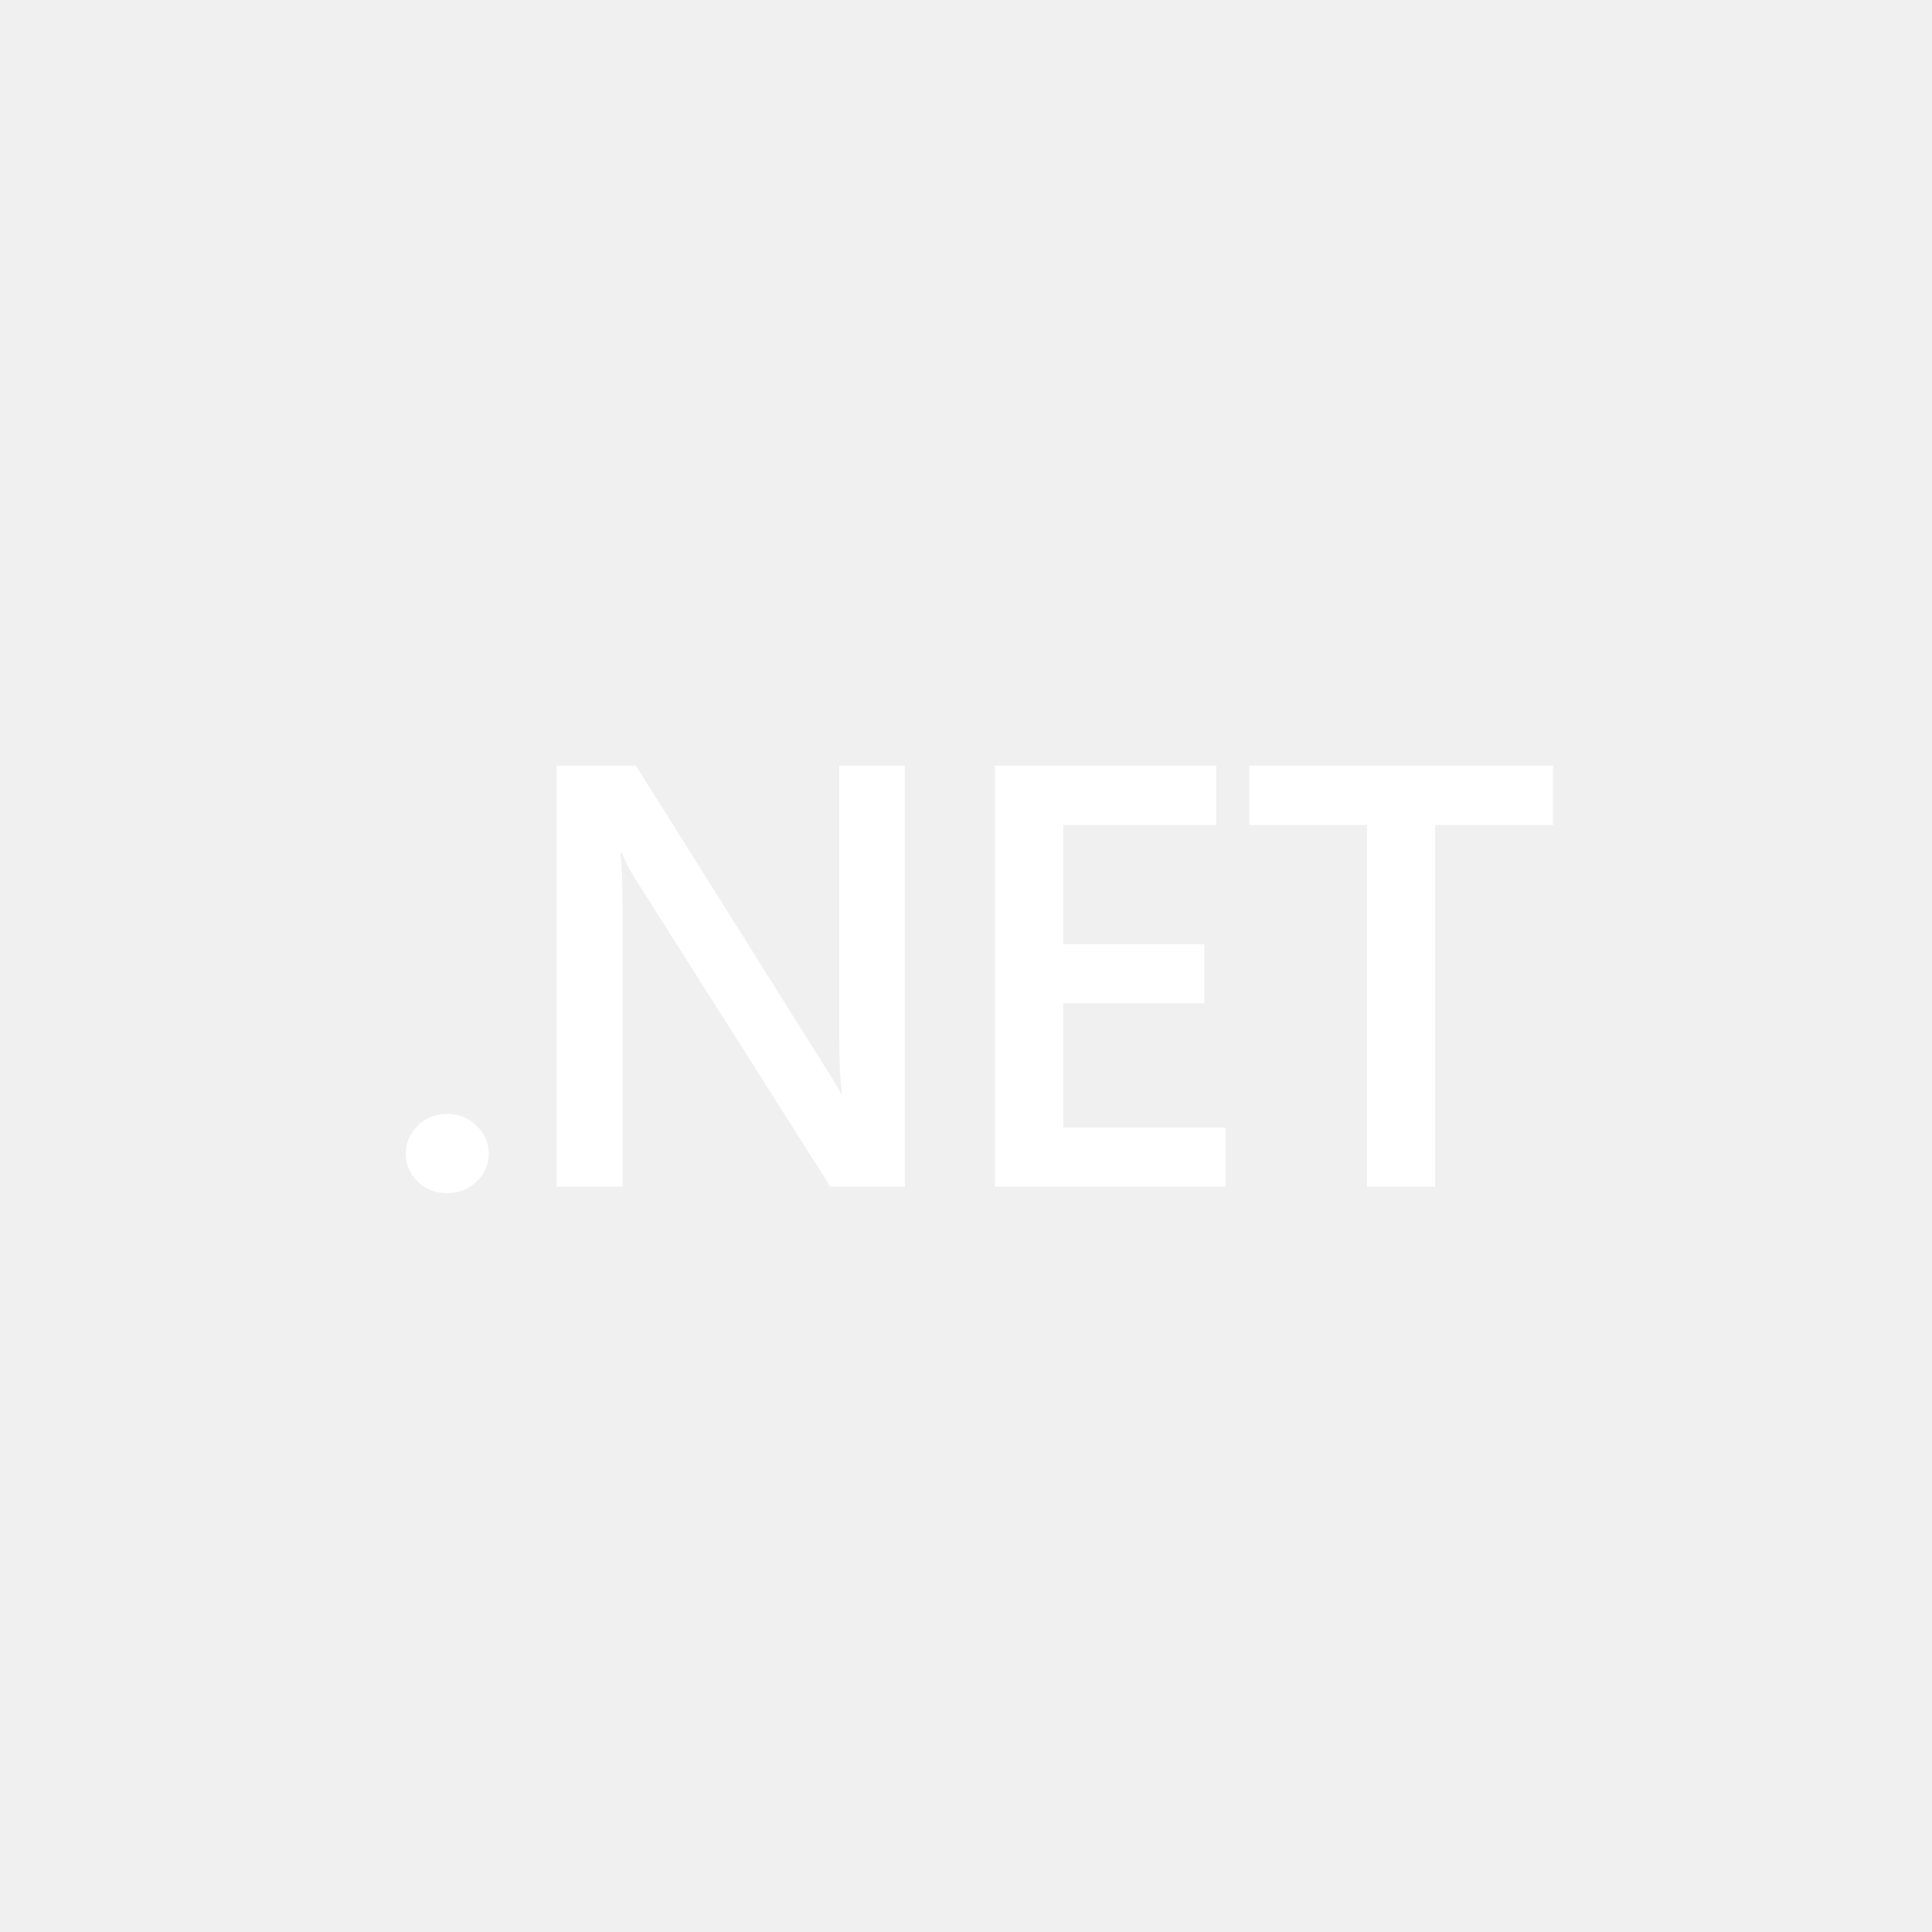
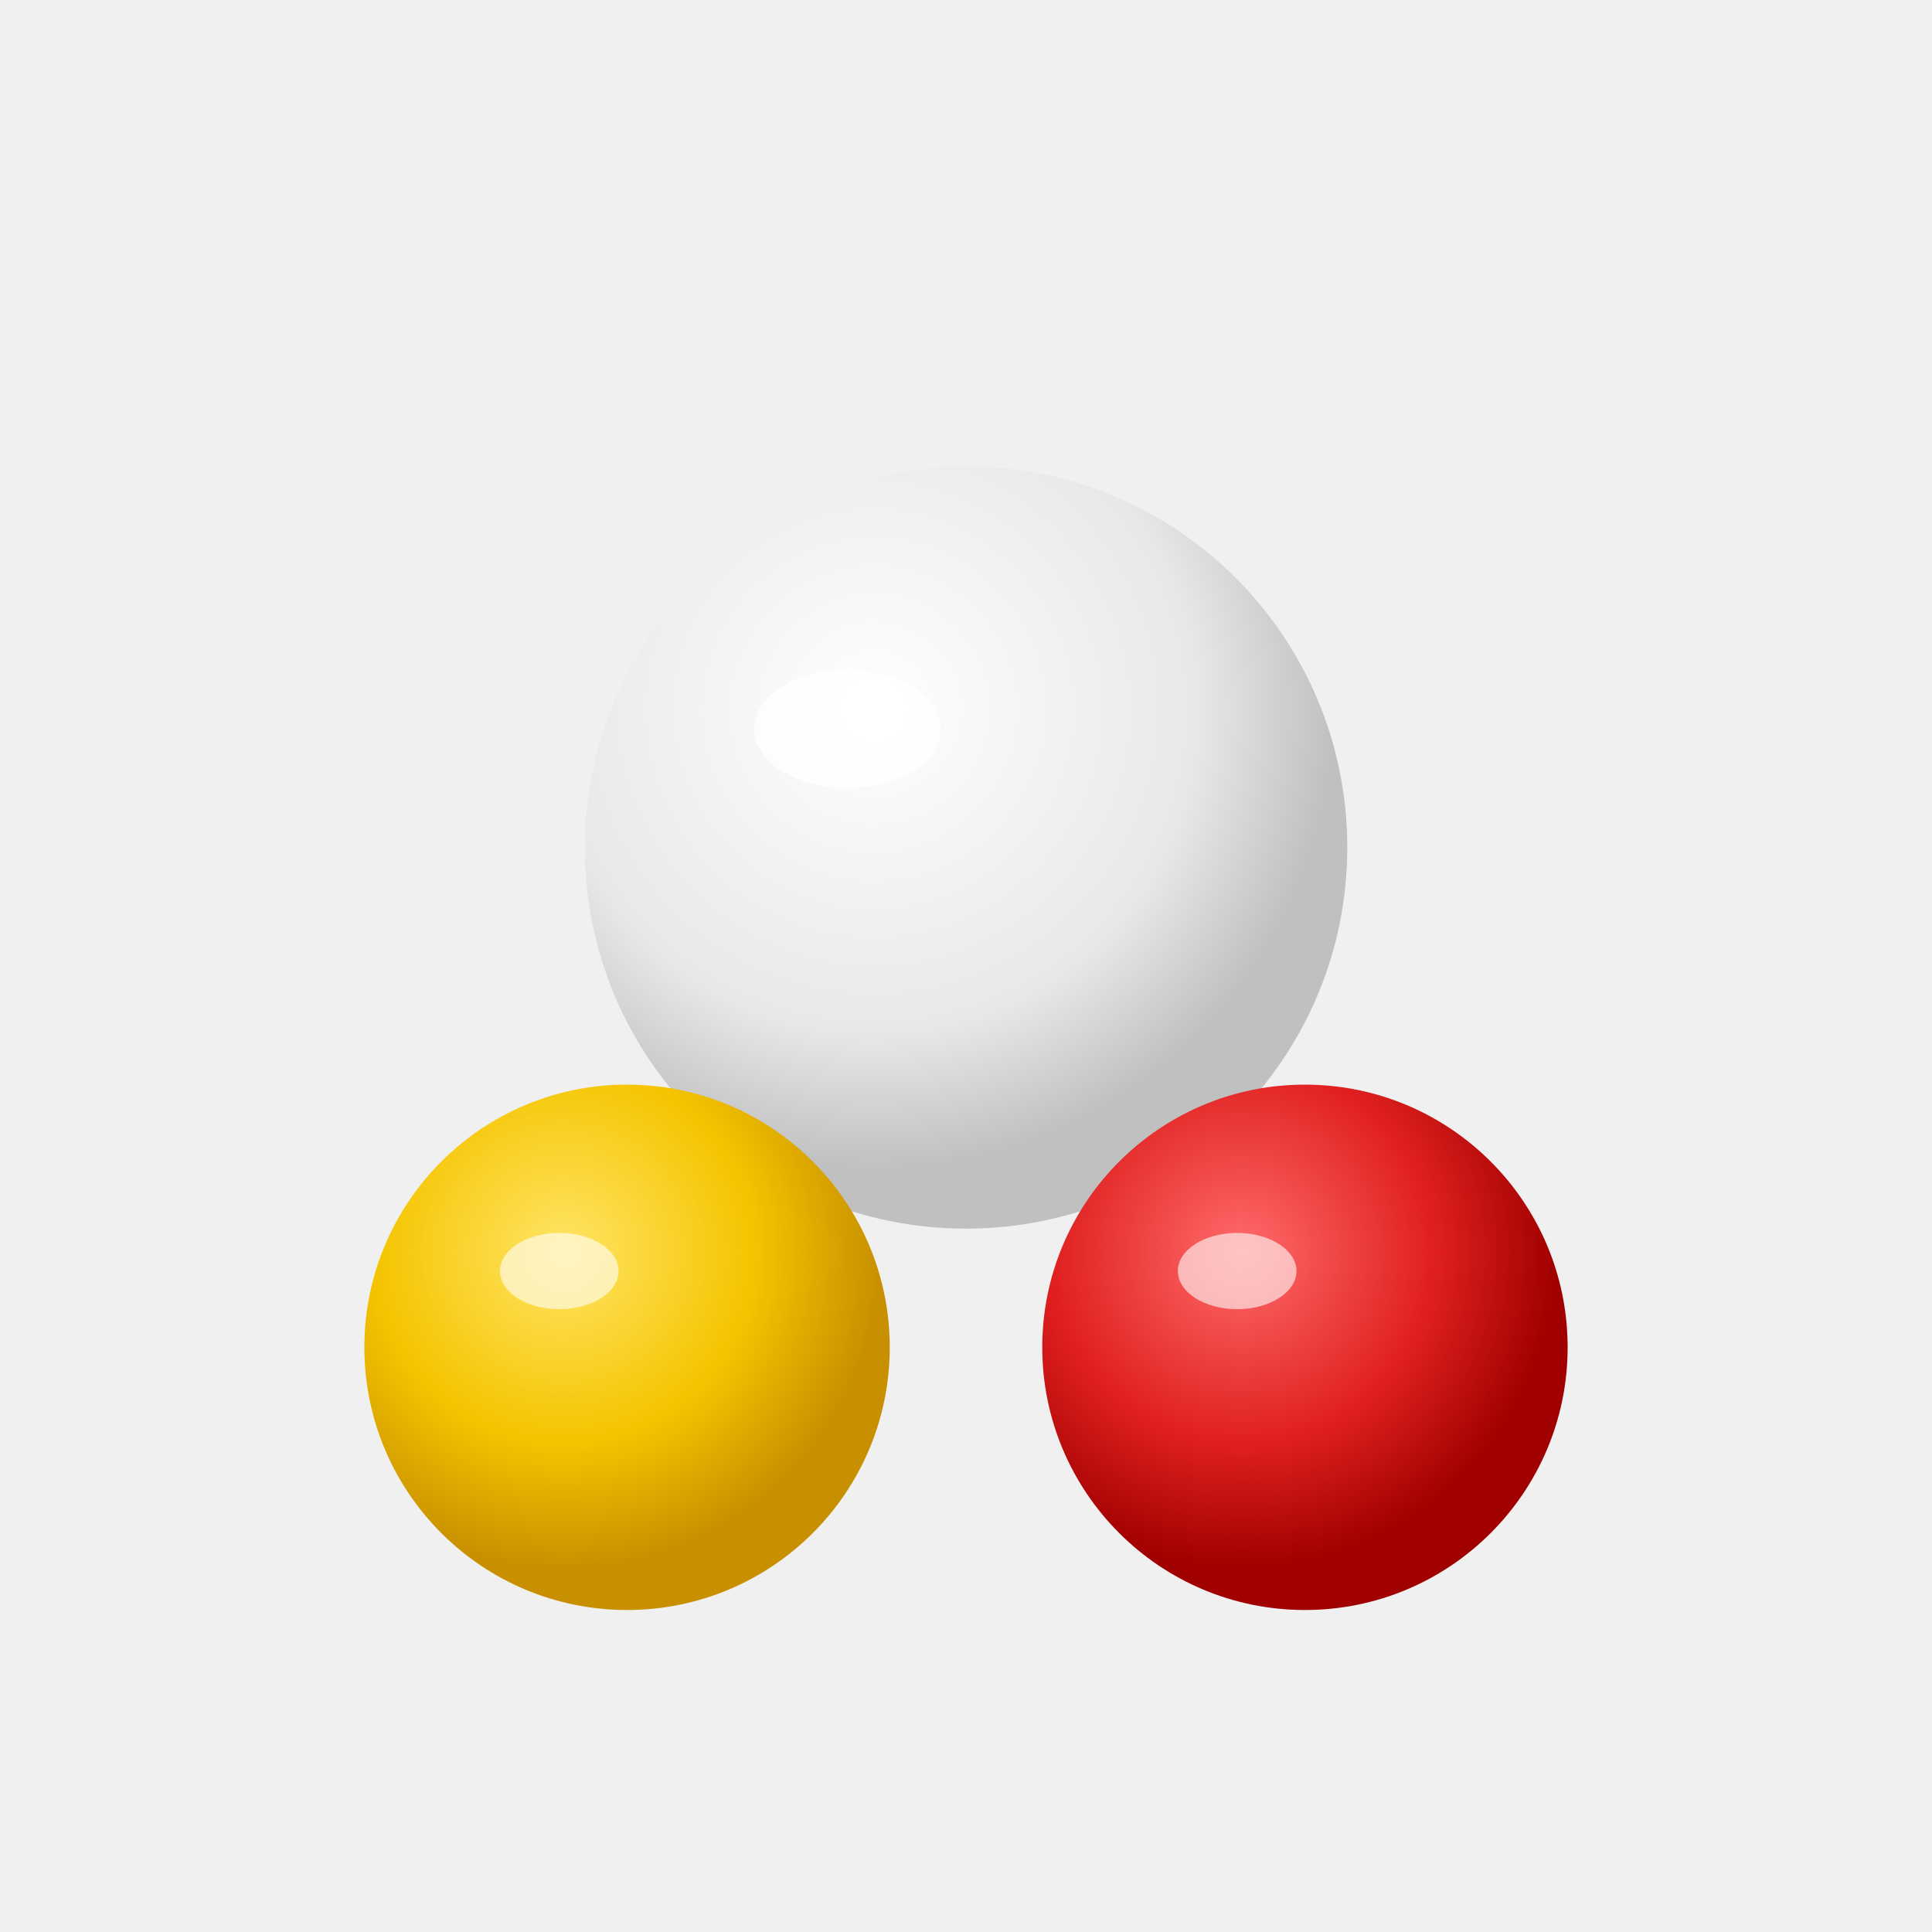
- <svg xmlns="http://www.w3.org/2000/svg" width="456" height="456" viewBox="0 0 456 456" version="1.1" xml:space="preserve" style="fill-rule:evenodd;clip-rule:evenodd;stroke-linejoin:round;stroke-miterlimit:2;">
-   <path d="m 105.5,281.609 c -2.703,0 -5.001,-0.9 -6.893,-2.702 -1.892,-1.848 -2.838,-4.042 -2.838,-6.582 0,-2.587 0.946,-4.804 2.838,-6.652 1.892,-1.848 4.19,-2.772 6.893,-2.772 2.748,0 5.068,0.924 6.96,2.772 1.937,1.848 2.906,4.064 2.906,6.652 0,2.54 -0.968,4.734 -2.906,6.582 -1.892,1.802 -4.212,2.702 -6.96,2.702 z" style="fill:#ffffff;fill-rule:nonzero;stroke-width:0.838" />
-   <path d="M 213.561,280.084 H 195.99 L 149.7,207.054 c -1.171,-1.848 -2.14,-3.765 -2.906,-5.751 h -0.406 c 0.361,2.125 0.541,6.675 0.541,13.65 v 65.132 h -15.543 v -99.36 h 18.719 l 44.737,71.298 c 1.892,2.957 3.109,4.989 3.649,6.098 h 0.27 c -0.45,-2.632 -0.676,-7.09 -0.676,-13.373 v -64.023 h 15.476 z" style="fill:#ffffff;fill-rule:nonzero;stroke-width:0.838" />
-   <path d="m 289.251,280.084 h -54.401 v -99.36 h 52.238 v 13.997 h -36.154 v 28.131 h 33.316 v 13.927 h -33.316 v 29.378 h 38.316 z" style="fill:#ffffff;fill-rule:nonzero;stroke-width:0.838" />
-   <path d="M 366.565,194.721 H 338.722 v 85.363 h -16.084 v -85.363 h -27.775 v -13.997 h 71.701 z" style="fill:#ffffff;fill-rule:nonzero;stroke-width:0.838" />
+ <svg xmlns="http://www.w3.org/2000/svg" width="456" height="456" viewBox="0 0 456 456">
+   <circle cx="228" cy="200" r="90" fill="white" />
+   <radialGradient id="wb" cx="38%" cy="32%" r="60%">
+     <stop offset="0%" stop-color="white" />
+     <stop offset="70%" stop-color="#e8e8e8" />
+     <stop offset="100%" stop-color="#c0c0c0" />
+   </radialGradient>
+   <circle cx="228" cy="200" r="90" fill="url(#wb)" />
+   <ellipse cx="200" cy="172" rx="22" ry="14" fill="white" opacity="0.8" />
+   <radialGradient id="yb" cx="38%" cy="32%" r="60%">
+     <stop offset="0%" stop-color="#FFE566" />
+     <stop offset="60%" stop-color="#F5C400" />
+     <stop offset="100%" stop-color="#C89000" />
+   </radialGradient>
+   <circle cx="148" cy="318" r="62" fill="url(#yb)" />
+   <ellipse cx="132" cy="300" rx="14" ry="9" fill="white" opacity="0.6" />
+   <radialGradient id="rb" cx="38%" cy="32%" r="60%">
+     <stop offset="0%" stop-color="#FF6B6B" />
+     <stop offset="60%" stop-color="#E02020" />
+     <stop offset="100%" stop-color="#A00000" />
+   </radialGradient>
+   <circle cx="308" cy="318" r="62" fill="url(#rb)" />
+   <ellipse cx="292" cy="300" rx="14" ry="9" fill="white" opacity="0.6" />
</svg>
